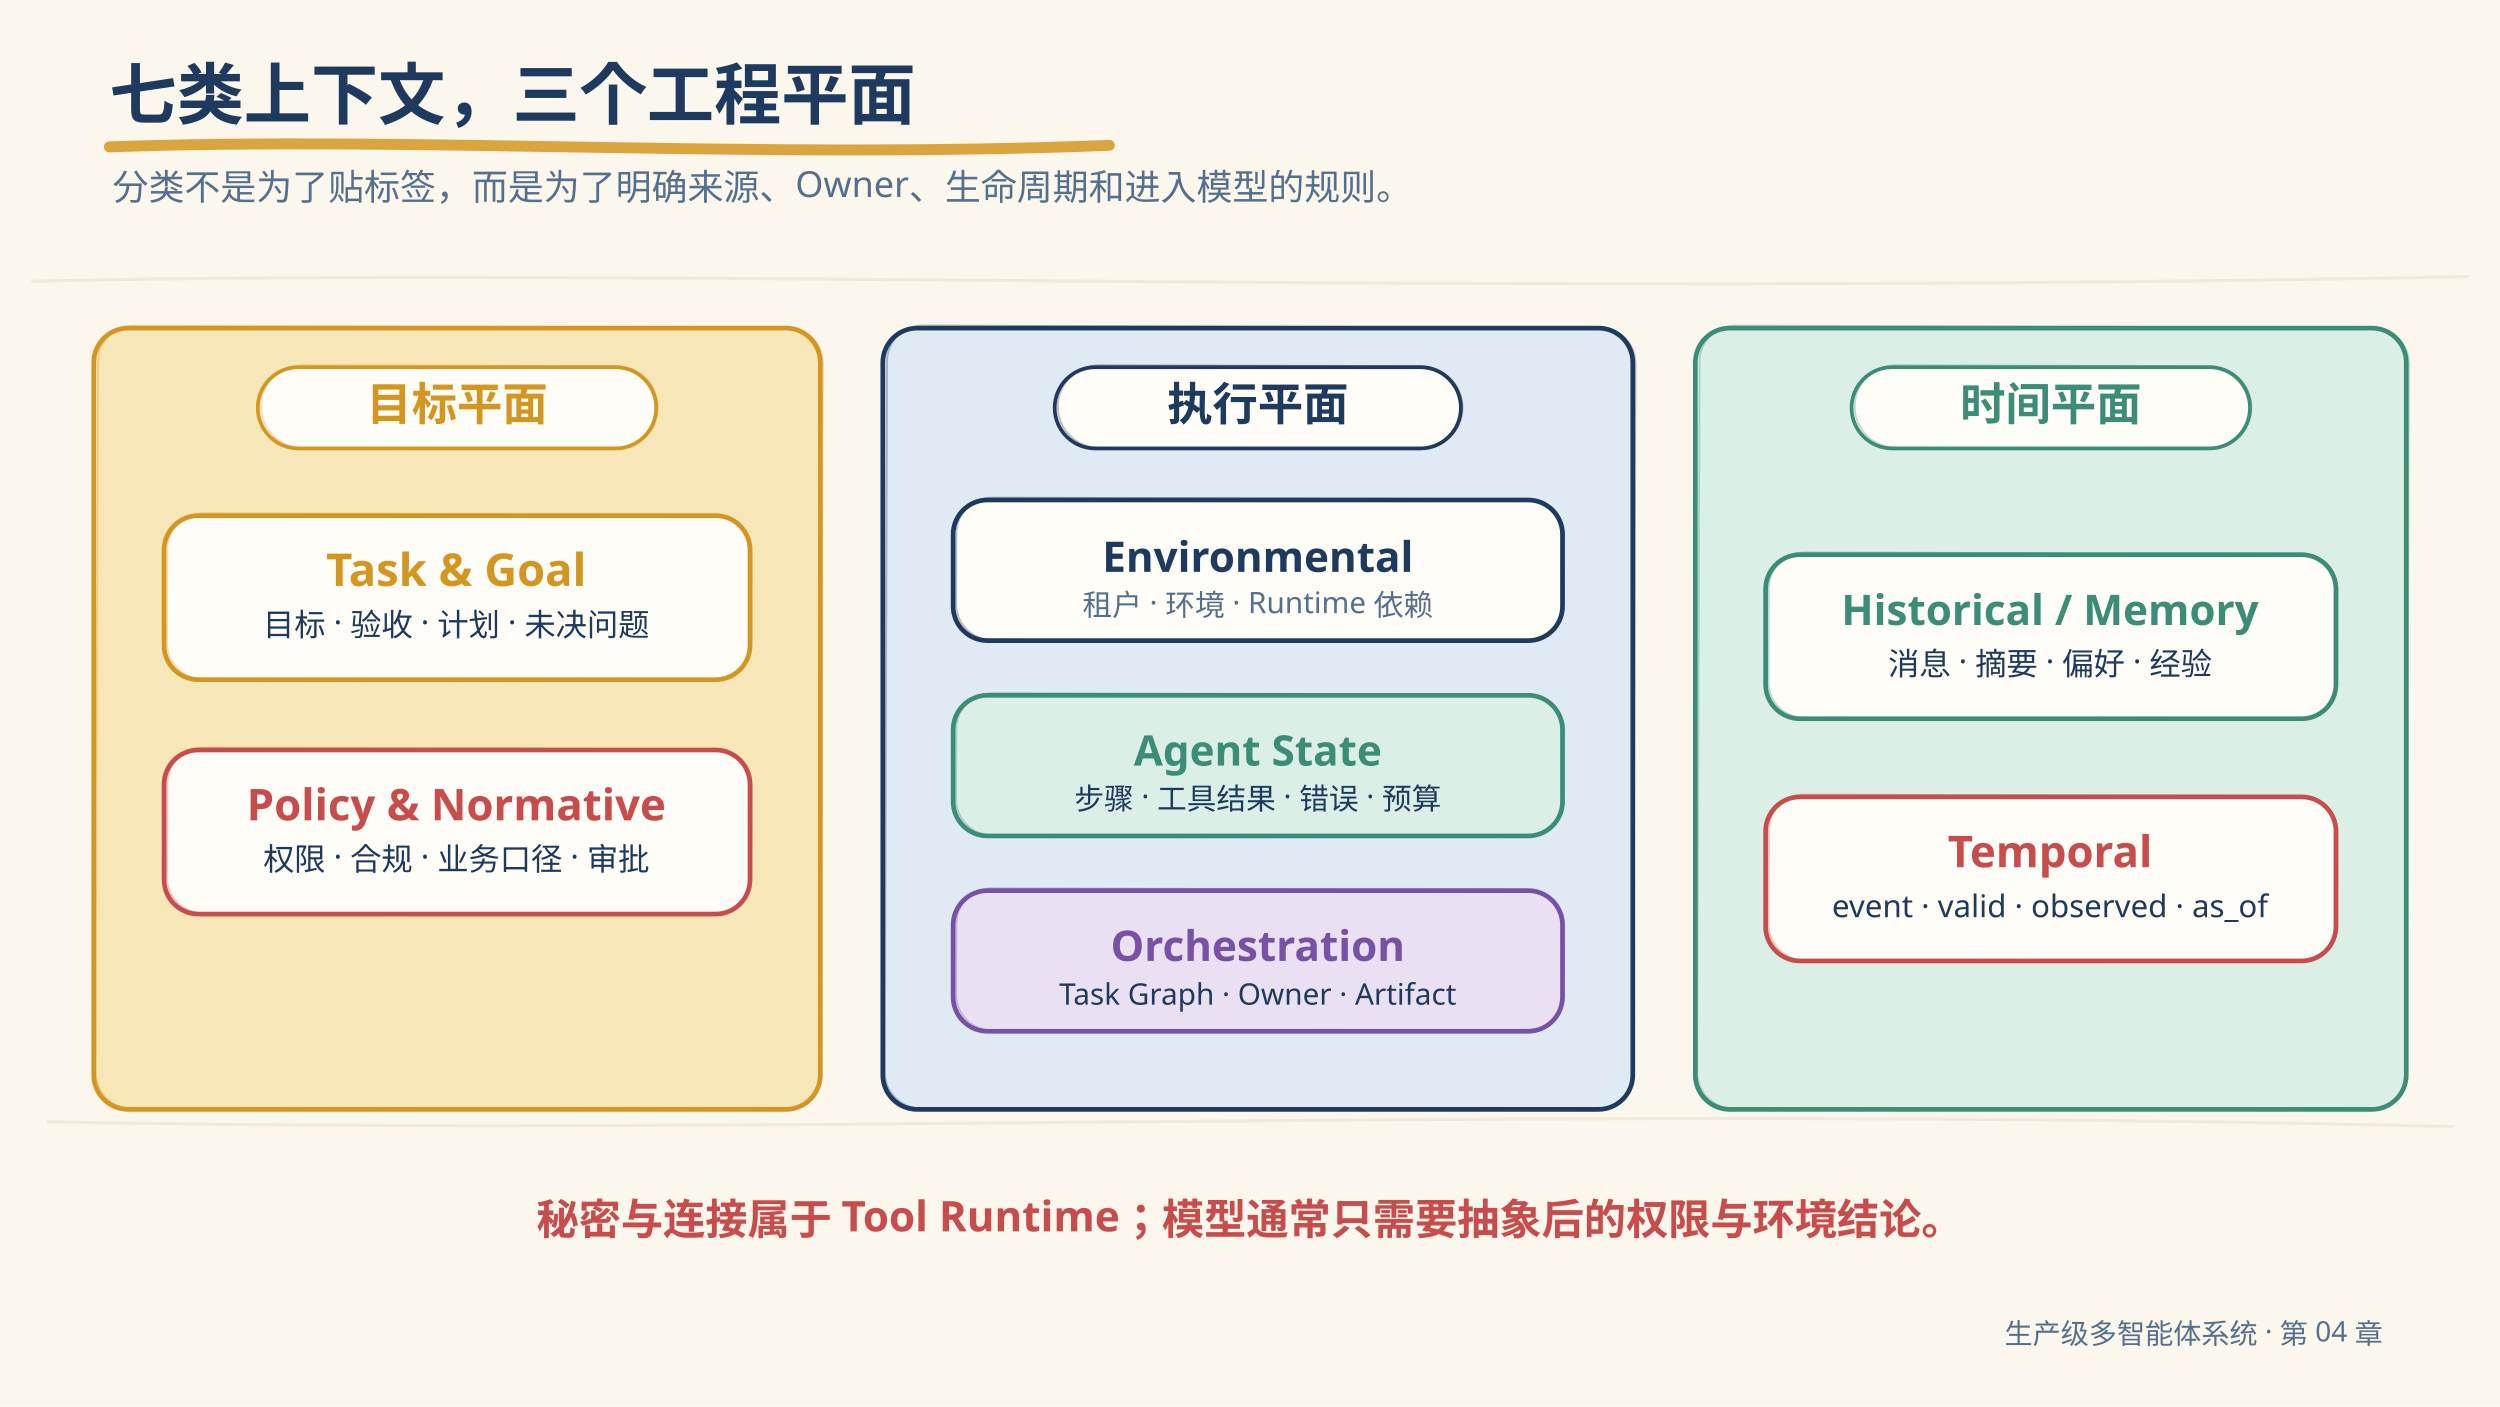
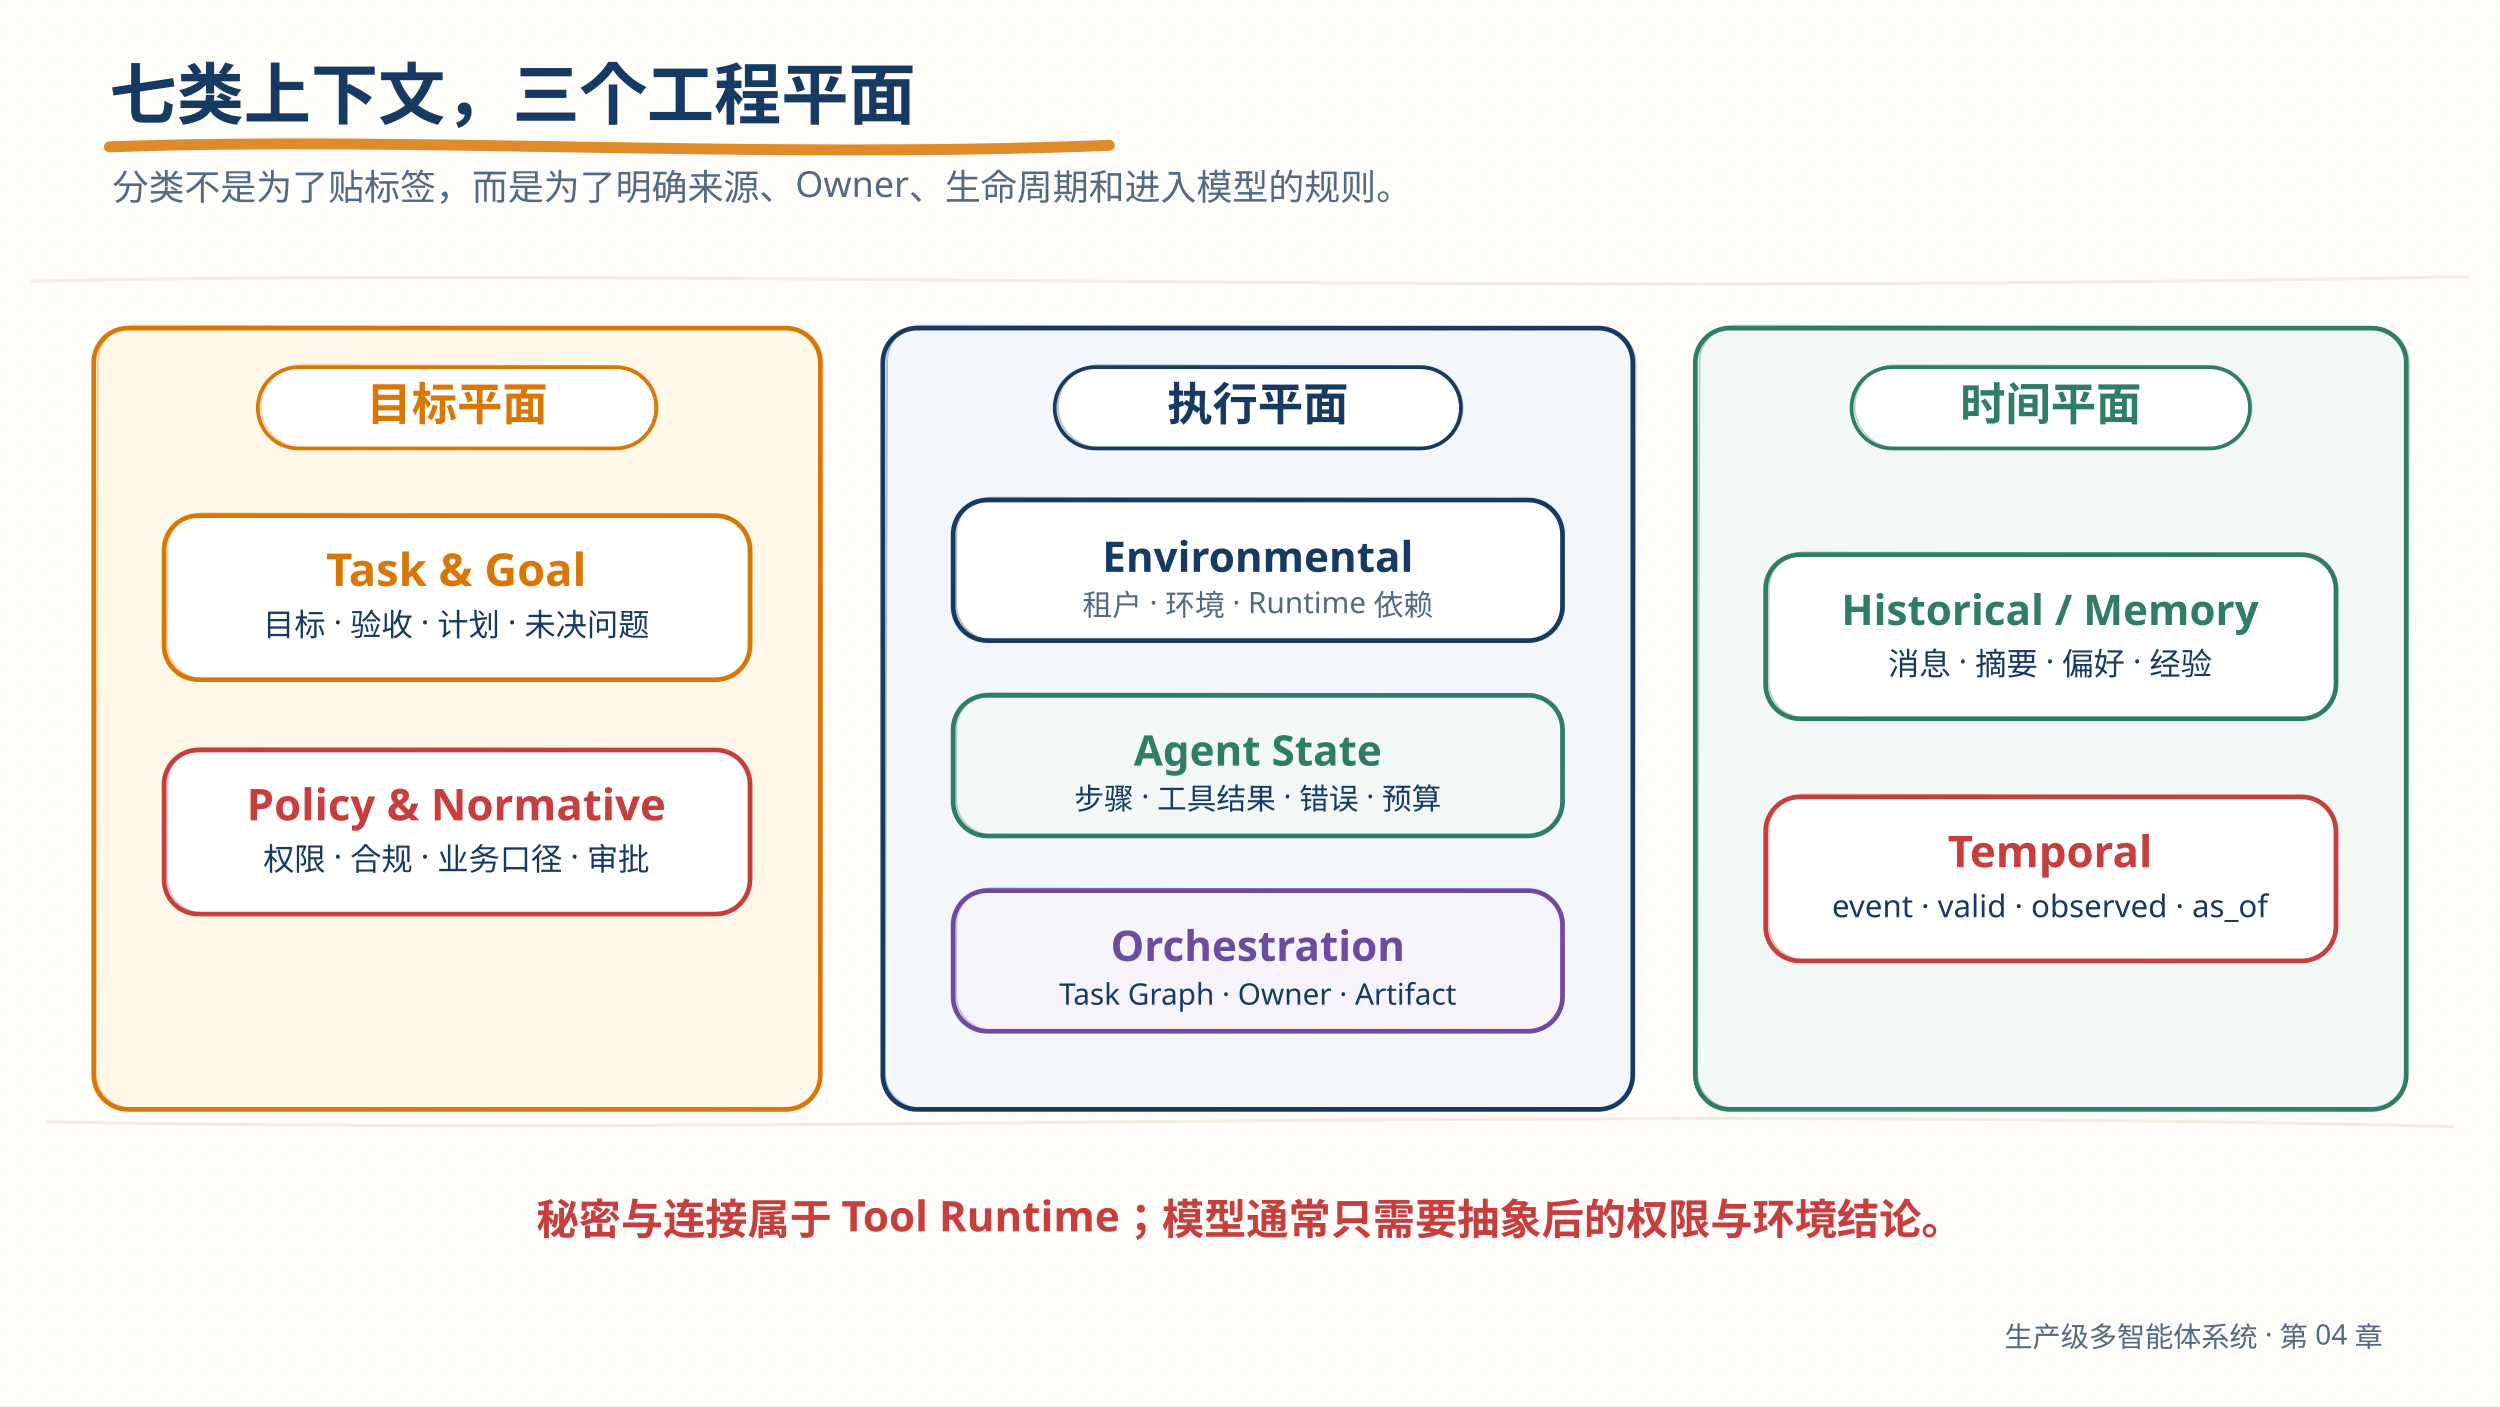
- <svg xmlns="http://www.w3.org/2000/svg" width="1600" height="900" viewBox="0 0 1600 900" role="img">
+ <svg xmlns="http://www.w3.org/2000/svg" width="1600" height="900" viewBox="0 0 1600 900" role="img" focusable="false" data-whiteboard-version="3">
  <defs>
+     <pattern id="whiteboard-paper-dots" width="17" height="17" patternUnits="userSpaceOnUse">
+       <circle cx="2" cy="3" r=".7" fill="#d7dee7" opacity=".34" />
+       <circle cx="13" cy="11" r=".45" fill="#eadfce" opacity=".3" />
+     </pattern>
    <marker id="arrow-1e3a5f" viewBox="0 0 10 10" refX="9" refY="5" markerWidth="8" markerHeight="8" orient="auto-start-reverse">
-       <path d="M 0 0 L 10 5 L 0 10 z" fill="#1e3a5f" />
+       <path d="M 0 0 L 10 5 L 0 10 z" fill="#173a63" />
    </marker>
    <marker id="arrow-d59621" viewBox="0 0 10 10" refX="9" refY="5" markerWidth="8" markerHeight="8" orient="auto-start-reverse">
-       <path d="M 0 0 L 10 5 L 0 10 z" fill="#d59621" />
+       <path d="M 0 0 L 10 5 L 0 10 z" fill="#d97706" />
    </marker>
    <marker id="arrow-3c8d77" viewBox="0 0 10 10" refX="9" refY="5" markerWidth="8" markerHeight="8" orient="auto-start-reverse">
-       <path d="M 0 0 L 10 5 L 0 10 z" fill="#3c8d77" />
+       <path d="M 0 0 L 10 5 L 0 10 z" fill="#2f7d67" />
    </marker>
    <marker id="arrow-c94c4c" viewBox="0 0 10 10" refX="9" refY="5" markerWidth="8" markerHeight="8" orient="auto-start-reverse">
-       <path d="M 0 0 L 10 5 L 0 10 z" fill="#c94c4c" />
+       <path d="M 0 0 L 10 5 L 0 10 z" fill="#c73e3e" />
    </marker>
    <marker id="arrow-7651a6" viewBox="0 0 10 10" refX="9" refY="5" markerWidth="8" markerHeight="8" orient="auto-start-reverse">
-       <path d="M 0 0 L 10 5 L 0 10 z" fill="#7651a6" />
+       <path d="M 0 0 L 10 5 L 0 10 z" fill="#6d4ba0" />
    </marker>
    <marker id="arrow-55708f" viewBox="0 0 10 10" refX="9" refY="5" markerWidth="8" markerHeight="8" orient="auto-start-reverse">
-       <path d="M 0 0 L 10 5 L 0 10 z" fill="#55708f" />
+       <path d="M 0 0 L 10 5 L 0 10 z" fill="#526a82" />
    </marker>
  </defs>
-   <rect width="1600" height="900" fill="#fbf7ec" />
+   <rect width="1600" height="900" fill="#fffdf9" />
+   <g id="whiteboard-surface" aria-hidden="true" opacity=".22">
+     <rect width="1600" height="900" fill="url(#whiteboard-paper-dots)" />
+   </g>
  <path d="M 20 180 C 420 171, 920 190, 1580 177 M 30 718 C 530 727, 980 707, 1570 721" stroke="#e7dfce" stroke-width="2" fill="none" opacity=".52" />
-   <text x="70" y="76" font-family="'Kaiti SC','STKaiti','Noto Sans SC',sans-serif" font-size="43" font-weight="760" fill="#1e3a5f" text-anchor="start" opacity="1">
+   <text x="70" y="76" font-family="'Kaiti SC','STKaiti','Noto Sans SC',sans-serif" font-size="43" font-weight="760" fill="#173a63" text-anchor="start" opacity="1">
    <tspan x="70" dy="0">七类上下文，三个工程平面</tspan>
  </text>
-   <path d="M 70 94 C 265 87, 485 102, 710 93" fill="none" stroke="#d59621" stroke-width="7" stroke-linecap="round" opacity=".85" />
-   <text x="72" y="128" font-family="'Kaiti SC','STKaiti','Noto Sans SC',sans-serif" font-size="23" font-weight="500" fill="#55708f" text-anchor="start" opacity="1">
+   <path d="M 70 94 C 265 87, 485 102, 710 93" fill="none" stroke="#d97706" stroke-width="7" stroke-linecap="round" opacity=".85" />
+   <text x="72" y="128" font-family="'Kaiti SC','STKaiti','Noto Sans SC',sans-serif" font-size="23" font-weight="500" fill="#526a82" text-anchor="start" opacity="1">
    <tspan x="72" dy="0">分类不是为了贴标签，而是为了明确来源、Owner、生命周期和进入模型的规则。</tspan>
  </text>
-   <rect x="60" y="210" width="465" height="500" rx="22" fill="#f7e7b8" stroke="#d59621" stroke-width="3" />
-   <rect x="62" y="209" width="464" height="501" rx="23" fill="none" stroke="#d59621" stroke-width="1.2" opacity=".32" transform="rotate(.18 292.5 460)" />
-   <rect x="165" y="235" width="255" height="52" rx="26" fill="#fffdf7" stroke="#d59621" stroke-width="2.4" />
-   <rect x="167" y="234" width="254" height="53" rx="27" fill="none" stroke="#d59621" stroke-width="1.2" opacity=".32" transform="rotate(.18 292.5 261)" />
-   <text x="292.5" y="269" font-family="'Kaiti SC','STKaiti','Noto Sans SC',sans-serif" font-size="29" font-weight="700" fill="#d59621" text-anchor="middle" opacity="1">
+   <rect x="60" y="210" width="465" height="500" rx="22" fill="#fff8e8" stroke="#d97706" stroke-width="3" />
+   <rect x="62" y="209" width="464" height="501" rx="23" fill="none" stroke="#d97706" stroke-width="1.2" opacity=".32" transform="rotate(.18 292.5 460)" />
+   <rect x="165" y="235" width="255" height="52" rx="26" fill="#ffffff" stroke="#d97706" stroke-width="2.4" />
+   <rect x="167" y="234" width="254" height="53" rx="27" fill="none" stroke="#d97706" stroke-width="1.2" opacity=".32" transform="rotate(.18 292.5 261)" />
+   <text x="292.5" y="269" font-family="'Kaiti SC','STKaiti','Noto Sans SC',sans-serif" font-size="29" font-weight="700" fill="#d97706" text-anchor="middle" opacity="1">
    <tspan x="292.5" dy="0">目标平面</tspan>
  </text>
-   <rect x="105" y="330" width="375" height="105" rx="22" fill="#fffdf7" stroke="#d59621" stroke-width="3" />
-   <rect x="107" y="329" width="374" height="106" rx="23" fill="none" stroke="#d59621" stroke-width="1.2" opacity=".32" transform="rotate(.18 292.5 382.5)" />
-   <text x="292" y="375" font-family="'Kaiti SC','STKaiti','Noto Sans SC',sans-serif" font-size="29" font-weight="700" fill="#d59621" text-anchor="middle" opacity="1">
+   <rect x="105" y="330" width="375" height="105" rx="22" fill="#ffffff" stroke="#d97706" stroke-width="3" />
+   <rect x="107" y="329" width="374" height="106" rx="23" fill="none" stroke="#d97706" stroke-width="1.2" opacity=".32" transform="rotate(.18 292.5 382.5)" />
+   <text x="292" y="375" font-family="'Kaiti SC','STKaiti','Noto Sans SC',sans-serif" font-size="29" font-weight="700" fill="#d97706" text-anchor="middle" opacity="1">
    <tspan x="292" dy="0">Task &amp; Goal</tspan>
  </text>
-   <text x="292" y="407" font-family="'Kaiti SC','STKaiti','Noto Sans SC',sans-serif" font-size="20" font-weight="500" fill="#1e3a5f" text-anchor="middle" opacity="1">
+   <text x="292" y="407" font-family="'Kaiti SC','STKaiti','Noto Sans SC',sans-serif" font-size="20" font-weight="500" fill="#173a63" text-anchor="middle" opacity="1">
    <tspan x="292" dy="0">目标 · 验收 · 计划 · 未决问题</tspan>
  </text>
-   <rect x="105" y="480" width="375" height="105" rx="22" fill="#fffdf7" stroke="#c94c4c" stroke-width="3" />
-   <rect x="107" y="479" width="374" height="106" rx="23" fill="none" stroke="#c94c4c" stroke-width="1.2" opacity=".32" transform="rotate(.18 292.5 532.5)" />
-   <text x="292" y="525" font-family="'Kaiti SC','STKaiti','Noto Sans SC',sans-serif" font-size="28" font-weight="700" fill="#c94c4c" text-anchor="middle" opacity="1">
+   <rect x="105" y="480" width="375" height="105" rx="22" fill="#ffffff" stroke="#c73e3e" stroke-width="3" />
+   <rect x="107" y="479" width="374" height="106" rx="23" fill="none" stroke="#c73e3e" stroke-width="1.2" opacity=".32" transform="rotate(.18 292.5 532.5)" />
+   <text x="292" y="525" font-family="'Kaiti SC','STKaiti','Noto Sans SC',sans-serif" font-size="28" font-weight="700" fill="#c73e3e" text-anchor="middle" opacity="1">
    <tspan x="292" dy="0">Policy &amp; Normative</tspan>
  </text>
-   <text x="292" y="557" font-family="'Kaiti SC','STKaiti','Noto Sans SC',sans-serif" font-size="20" font-weight="500" fill="#1e3a5f" text-anchor="middle" opacity="1">
+   <text x="292" y="557" font-family="'Kaiti SC','STKaiti','Noto Sans SC',sans-serif" font-size="20" font-weight="500" fill="#173a63" text-anchor="middle" opacity="1">
    <tspan x="292" dy="0">权限 · 合规 · 业务口径 · 审批</tspan>
  </text>
-   <rect x="565" y="210" width="480" height="500" rx="22" fill="#dfeaf4" stroke="#1e3a5f" stroke-width="3" />
-   <rect x="567" y="209" width="479" height="501" rx="23" fill="none" stroke="#1e3a5f" stroke-width="1.2" opacity=".32" transform="rotate(.18 805 460)" />
-   <rect x="675" y="235" width="260" height="52" rx="26" fill="#fffdf7" stroke="#1e3a5f" stroke-width="2.4" />
-   <rect x="677" y="234" width="259" height="53" rx="27" fill="none" stroke="#1e3a5f" stroke-width="1.2" opacity=".32" transform="rotate(.18 805 261)" />
-   <text x="805" y="269" font-family="'Kaiti SC','STKaiti','Noto Sans SC',sans-serif" font-size="29" font-weight="700" fill="#1e3a5f" text-anchor="middle" opacity="1">
+   <rect x="565" y="210" width="480" height="500" rx="22" fill="#f3f7fb" stroke="#173a63" stroke-width="3" />
+   <rect x="567" y="209" width="479" height="501" rx="23" fill="none" stroke="#173a63" stroke-width="1.2" opacity=".32" transform="rotate(.18 805 460)" />
+   <rect x="675" y="235" width="260" height="52" rx="26" fill="#ffffff" stroke="#173a63" stroke-width="2.4" />
+   <rect x="677" y="234" width="259" height="53" rx="27" fill="none" stroke="#173a63" stroke-width="1.2" opacity=".32" transform="rotate(.18 805 261)" />
+   <text x="805" y="269" font-family="'Kaiti SC','STKaiti','Noto Sans SC',sans-serif" font-size="29" font-weight="700" fill="#173a63" text-anchor="middle" opacity="1">
    <tspan x="805" dy="0">执行平面</tspan>
  </text>
-   <rect x="610" y="320" width="390" height="90" rx="22" fill="#fffdf7" stroke="#1e3a5f" stroke-width="3" />
-   <rect x="612" y="319" width="389" height="91" rx="23" fill="none" stroke="#1e3a5f" stroke-width="1.2" opacity=".32" transform="rotate(.18 805 365)" />
-   <text x="805" y="366" font-family="'Kaiti SC','STKaiti','Noto Sans SC',sans-serif" font-size="27" font-weight="700" fill="#1e3a5f" text-anchor="middle" opacity="1">
+   <rect x="610" y="320" width="390" height="90" rx="22" fill="#ffffff" stroke="#173a63" stroke-width="3" />
+   <rect x="612" y="319" width="389" height="91" rx="23" fill="none" stroke="#173a63" stroke-width="1.2" opacity=".32" transform="rotate(.18 805 365)" />
+   <text x="805" y="366" font-family="'Kaiti SC','STKaiti','Noto Sans SC',sans-serif" font-size="27" font-weight="700" fill="#173a63" text-anchor="middle" opacity="1">
    <tspan x="805" dy="0">Environmental</tspan>
  </text>
-   <text x="805" y="394" font-family="'Kaiti SC','STKaiti','Noto Sans SC',sans-serif" font-size="19" font-weight="500" fill="#55708f" text-anchor="middle" opacity="1">
+   <text x="805" y="394" font-family="'Kaiti SC','STKaiti','Noto Sans SC',sans-serif" font-size="19" font-weight="500" fill="#526a82" text-anchor="middle" opacity="1">
    <tspan x="805" dy="0">租户 · 环境 · Runtime 依赖</tspan>
  </text>
-   <rect x="610" y="445" width="390" height="90" rx="22" fill="#dcefe7" stroke="#3c8d77" stroke-width="3" />
-   <rect x="612" y="444" width="389" height="91" rx="23" fill="none" stroke="#3c8d77" stroke-width="1.2" opacity=".32" transform="rotate(.18 805 490)" />
-   <text x="805" y="490" font-family="'Kaiti SC','STKaiti','Noto Sans SC',sans-serif" font-size="27" font-weight="700" fill="#3c8d77" text-anchor="middle" opacity="1">
+   <rect x="610" y="445" width="390" height="90" rx="22" fill="#f1f8f5" stroke="#2f7d67" stroke-width="3" />
+   <rect x="612" y="444" width="389" height="91" rx="23" fill="none" stroke="#2f7d67" stroke-width="1.2" opacity=".32" transform="rotate(.18 805 490)" />
+   <text x="805" y="490" font-family="'Kaiti SC','STKaiti','Noto Sans SC',sans-serif" font-size="27" font-weight="700" fill="#2f7d67" text-anchor="middle" opacity="1">
    <tspan x="805" dy="0">Agent State</tspan>
  </text>
-   <text x="805" y="518" font-family="'Kaiti SC','STKaiti','Noto Sans SC',sans-serif" font-size="19" font-weight="500" fill="#1e3a5f" text-anchor="middle" opacity="1">
+   <text x="805" y="518" font-family="'Kaiti SC','STKaiti','Noto Sans SC',sans-serif" font-size="19" font-weight="500" fill="#173a63" text-anchor="middle" opacity="1">
    <tspan x="805" dy="0">步骤 · 工具结果 · 错误 · 预算</tspan>
  </text>
-   <rect x="610" y="570" width="390" height="90" rx="22" fill="#e9e0f4" stroke="#7651a6" stroke-width="3" />
-   <rect x="612" y="569" width="389" height="91" rx="23" fill="none" stroke="#7651a6" stroke-width="1.2" opacity=".32" transform="rotate(.18 805 615)" />
-   <text x="805" y="615" font-family="'Kaiti SC','STKaiti','Noto Sans SC',sans-serif" font-size="27" font-weight="700" fill="#7651a6" text-anchor="middle" opacity="1">
+   <rect x="610" y="570" width="390" height="90" rx="22" fill="#f7f3fb" stroke="#6d4ba0" stroke-width="3" />
+   <rect x="612" y="569" width="389" height="91" rx="23" fill="none" stroke="#6d4ba0" stroke-width="1.2" opacity=".32" transform="rotate(.18 805 615)" />
+   <text x="805" y="615" font-family="'Kaiti SC','STKaiti','Noto Sans SC',sans-serif" font-size="27" font-weight="700" fill="#6d4ba0" text-anchor="middle" opacity="1">
    <tspan x="805" dy="0">Orchestration</tspan>
  </text>
-   <text x="805" y="643" font-family="'Kaiti SC','STKaiti','Noto Sans SC',sans-serif" font-size="19" font-weight="500" fill="#1e3a5f" text-anchor="middle" opacity="1">
+   <text x="805" y="643" font-family="'Kaiti SC','STKaiti','Noto Sans SC',sans-serif" font-size="19" font-weight="500" fill="#173a63" text-anchor="middle" opacity="1">
    <tspan x="805" dy="0">Task Graph · Owner · Artifact</tspan>
  </text>
-   <rect x="1085" y="210" width="455" height="500" rx="22" fill="#dcefe7" stroke="#3c8d77" stroke-width="3" />
-   <rect x="1087" y="209" width="454" height="501" rx="23" fill="none" stroke="#3c8d77" stroke-width="1.2" opacity=".32" transform="rotate(.18 1312.5 460)" />
-   <rect x="1185" y="235" width="255" height="52" rx="26" fill="#fffdf7" stroke="#3c8d77" stroke-width="2.4" />
-   <rect x="1187" y="234" width="254" height="53" rx="27" fill="none" stroke="#3c8d77" stroke-width="1.2" opacity=".32" transform="rotate(.18 1312.5 261)" />
-   <text x="1312.5" y="269" font-family="'Kaiti SC','STKaiti','Noto Sans SC',sans-serif" font-size="29" font-weight="700" fill="#3c8d77" text-anchor="middle" opacity="1">
+   <rect x="1085" y="210" width="455" height="500" rx="22" fill="#f1f8f5" stroke="#2f7d67" stroke-width="3" />
+   <rect x="1087" y="209" width="454" height="501" rx="23" fill="none" stroke="#2f7d67" stroke-width="1.2" opacity=".32" transform="rotate(.18 1312.5 460)" />
+   <rect x="1185" y="235" width="255" height="52" rx="26" fill="#ffffff" stroke="#2f7d67" stroke-width="2.4" />
+   <rect x="1187" y="234" width="254" height="53" rx="27" fill="none" stroke="#2f7d67" stroke-width="1.2" opacity=".32" transform="rotate(.18 1312.5 261)" />
+   <text x="1312.5" y="269" font-family="'Kaiti SC','STKaiti','Noto Sans SC',sans-serif" font-size="29" font-weight="700" fill="#2f7d67" text-anchor="middle" opacity="1">
    <tspan x="1312.5" dy="0">时间平面</tspan>
  </text>
-   <rect x="1130" y="355" width="365" height="105" rx="22" fill="#fffdf7" stroke="#3c8d77" stroke-width="3" />
-   <rect x="1132" y="354" width="364" height="106" rx="23" fill="none" stroke="#3c8d77" stroke-width="1.2" opacity=".32" transform="rotate(.18 1312.5 407.5)" />
-   <text x="1312" y="400" font-family="'Kaiti SC','STKaiti','Noto Sans SC',sans-serif" font-size="27" font-weight="700" fill="#3c8d77" text-anchor="middle" opacity="1">
+   <rect x="1130" y="355" width="365" height="105" rx="22" fill="#ffffff" stroke="#2f7d67" stroke-width="3" />
+   <rect x="1132" y="354" width="364" height="106" rx="23" fill="none" stroke="#2f7d67" stroke-width="1.2" opacity=".32" transform="rotate(.18 1312.5 407.5)" />
+   <text x="1312" y="400" font-family="'Kaiti SC','STKaiti','Noto Sans SC',sans-serif" font-size="27" font-weight="700" fill="#2f7d67" text-anchor="middle" opacity="1">
    <tspan x="1312" dy="0">Historical / Memory</tspan>
  </text>
-   <text x="1312" y="432" font-family="'Kaiti SC','STKaiti','Noto Sans SC',sans-serif" font-size="20" font-weight="500" fill="#1e3a5f" text-anchor="middle" opacity="1">
+   <text x="1312" y="432" font-family="'Kaiti SC','STKaiti','Noto Sans SC',sans-serif" font-size="20" font-weight="500" fill="#173a63" text-anchor="middle" opacity="1">
    <tspan x="1312" dy="0">消息 · 摘要 · 偏好 · 经验</tspan>
  </text>
-   <rect x="1130" y="510" width="365" height="105" rx="22" fill="#fffdf7" stroke="#c94c4c" stroke-width="3" />
-   <rect x="1132" y="509" width="364" height="106" rx="23" fill="none" stroke="#c94c4c" stroke-width="1.2" opacity=".32" transform="rotate(.18 1312.5 562.5)" />
-   <text x="1312" y="555" font-family="'Kaiti SC','STKaiti','Noto Sans SC',sans-serif" font-size="28" font-weight="700" fill="#c94c4c" text-anchor="middle" opacity="1">
+   <rect x="1130" y="510" width="365" height="105" rx="22" fill="#ffffff" stroke="#c73e3e" stroke-width="3" />
+   <rect x="1132" y="509" width="364" height="106" rx="23" fill="none" stroke="#c73e3e" stroke-width="1.2" opacity=".32" transform="rotate(.18 1312.5 562.5)" />
+   <text x="1312" y="555" font-family="'Kaiti SC','STKaiti','Noto Sans SC',sans-serif" font-size="28" font-weight="700" fill="#c73e3e" text-anchor="middle" opacity="1">
    <tspan x="1312" dy="0">Temporal</tspan>
  </text>
-   <text x="1312" y="587" font-family="'Kaiti SC','STKaiti','Noto Sans SC',sans-serif" font-size="20" font-weight="500" fill="#1e3a5f" text-anchor="middle" opacity="1">
+   <text x="1312" y="587" font-family="'Kaiti SC','STKaiti','Noto Sans SC',sans-serif" font-size="20" font-weight="500" fill="#173a63" text-anchor="middle" opacity="1">
    <tspan x="1312" dy="0">event · valid · observed · as_of</tspan>
  </text>
-   <text x="800" y="790" font-family="'Kaiti SC','STKaiti','Noto Sans SC',sans-serif" font-size="27" font-weight="700" fill="#c94c4c" text-anchor="middle" opacity="1">
+   <text x="800" y="790" font-family="'Kaiti SC','STKaiti','Noto Sans SC',sans-serif" font-size="27" font-weight="700" fill="#c73e3e" text-anchor="middle" opacity="1">
    <tspan x="800" dy="0">秘密与连接属于 Tool Runtime；模型通常只需要抽象后的权限与环境结论。</tspan>
  </text>
-   <text x="1525" y="860" font-family="'Kaiti SC','STKaiti',sans-serif" font-size="18" fill="#55708f" text-anchor="end">生产级多智能体系统 · 第 04 章</text>
+   <text id="whiteboard-footer" x="1525" y="862" font-family="'Kaiti SC','STKaiti','Noto Sans SC',sans-serif" font-size="18" fill="#526a82" text-anchor="end">生产级多智能体系统 · 第 04 章</text>
</svg>
